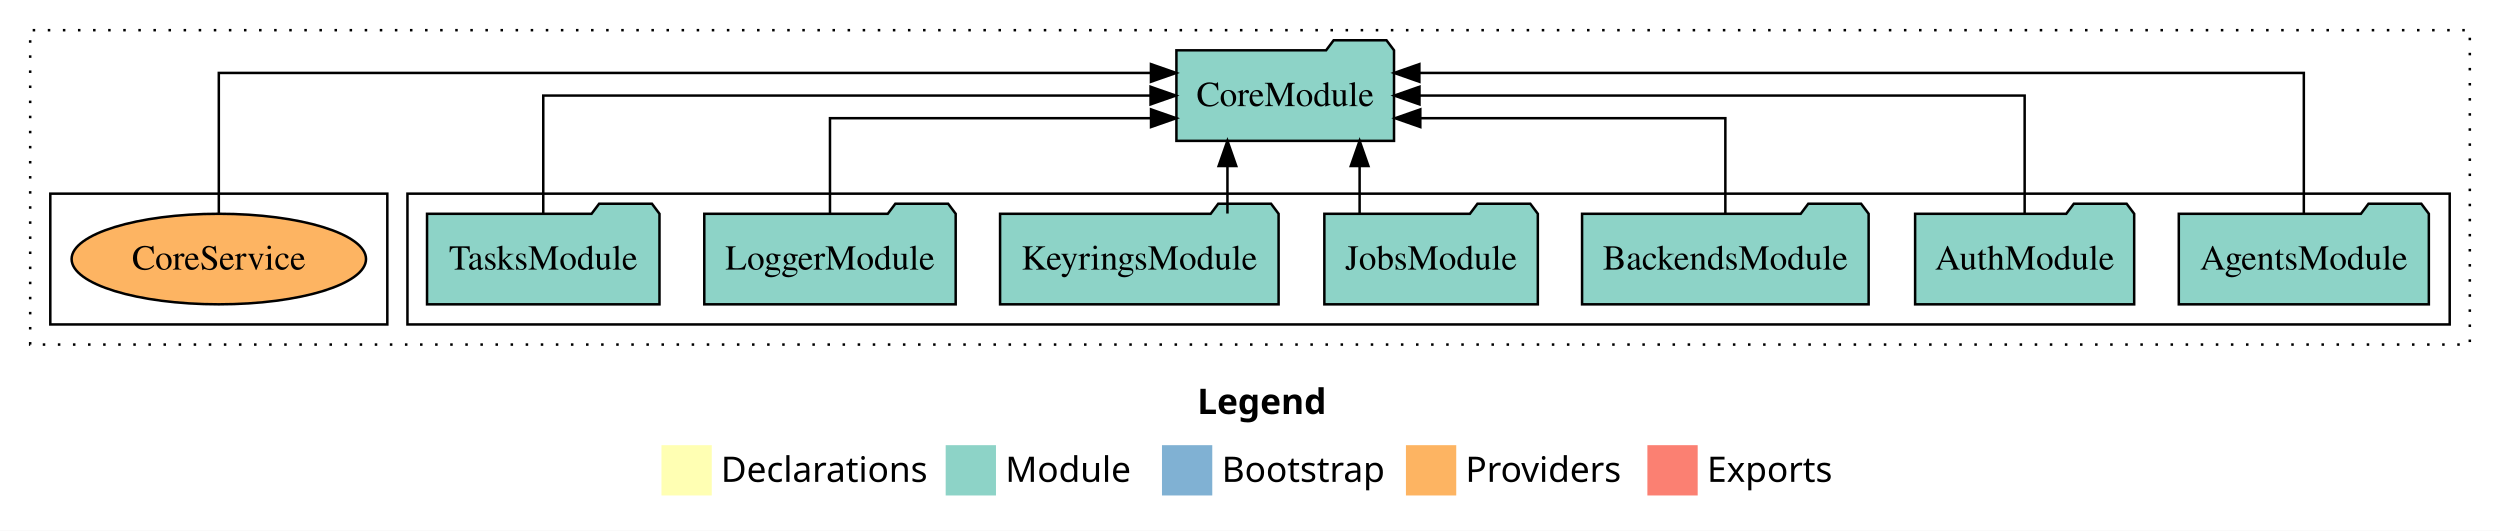
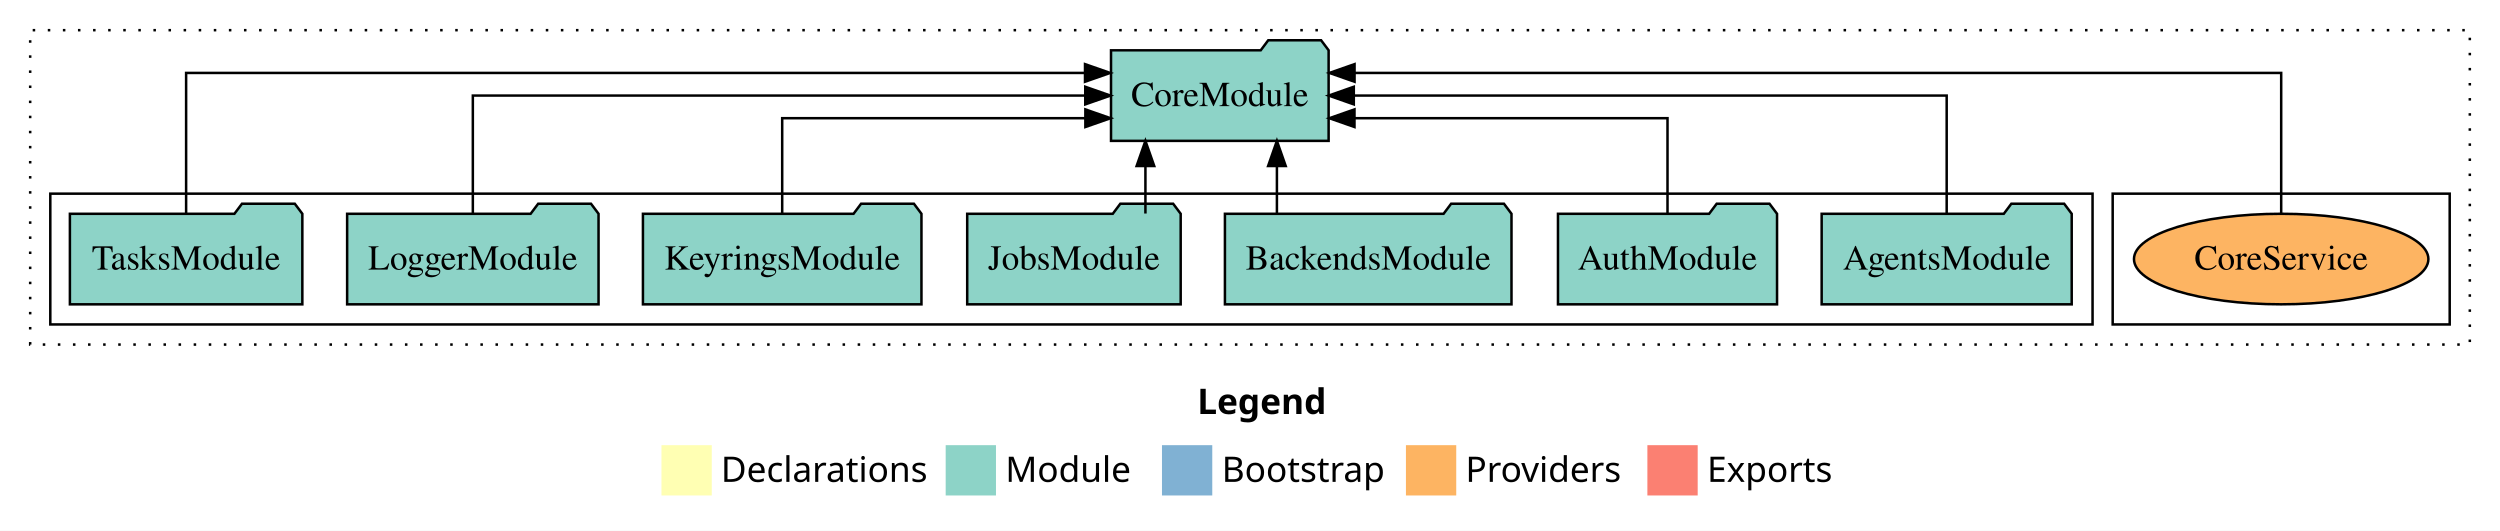
<svg xmlns="http://www.w3.org/2000/svg" width="994pt" height="211pt" viewBox="0.00 0.00 994.00 211.00">
  <g id="graph0" class="graph" transform="scale(1 1) rotate(0) translate(4 207)">
    <polygon fill="white" stroke="transparent" points="-4,4 -4,-207 990,-207 990,4 -4,4" />
    <text text-anchor="start" x="472.01" y="-42.4" font-family="Times-12" font-weight="bold" font-size="14.00">Legend</text>
    <polygon fill="#ffffb3" stroke="transparent" points="259,-10 259,-30 279,-30 279,-10 259,-10" />
    <text text-anchor="start" x="282.63" y="-15.4" font-family="Times-12" font-size="14.00">  Declarations</text>
    <polygon fill="#8dd3c7" stroke="transparent" points="372,-10 372,-30 392,-30 392,-10 372,-10" />
    <text text-anchor="start" x="395.73" y="-15.4" font-family="Times-12" font-size="14.00">  Module</text>
    <polygon fill="#80b1d3" stroke="transparent" points="458,-10 458,-30 478,-30 478,-10 458,-10" />
    <text text-anchor="start" x="481.78" y="-15.4" font-family="Times-12" font-size="14.00">  Bootstrap</text>
    <polygon fill="#fdb462" stroke="transparent" points="555,-10 555,-30 575,-30 575,-10 555,-10" />
    <text text-anchor="start" x="578.67" y="-15.4" font-family="Times-12" font-size="14.00">  Providers</text>
    <polygon fill="#fb8072" stroke="transparent" points="651,-10 651,-30 671,-30 671,-10 651,-10" />
    <text text-anchor="start" x="674.73" y="-15.4" font-family="Times-12" font-size="14.00">  Exports</text>
    <g id="clust1" class="cluster">
      <polygon fill="none" stroke="black" stroke-dasharray="1,5" points="8,-70 8,-195 978,-195 978,-70 8,-70" />
    </g>
+     <g id="clust6" class="cluster">
+       <polygon fill="none" stroke="black" points="836,-78 836,-130 970,-130 970,-78 836,-78" />
+     </g>
    <g id="clust3" class="cluster">
-       <polygon fill="none" stroke="black" points="158,-78 158,-130 970,-130 970,-78 158,-78" />
-     </g>
-     <g id="clust6" class="cluster">
-       <polygon fill="none" stroke="black" points="16,-78 16,-130 150,-130 150,-78 16,-78" />
+       <polygon fill="none" stroke="black" points="16,-78 16,-130 828,-130 828,-78 16,-78" />
    </g>
    <g id="node1" class="node">
-       <polygon fill="#8dd3c7" stroke="black" points="961.71,-122 958.71,-126 937.71,-126 934.71,-122 862.29,-122 862.29,-86 961.71,-86 961.71,-122" />
-       <text text-anchor="middle" x="912" y="-99.8" font-family="Times,serif" font-size="14.00">AgentsModule</text>
+       <polygon fill="#8dd3c7" stroke="black" points="819.71,-122 816.71,-126 795.71,-126 792.71,-122 720.29,-122 720.29,-86 819.71,-86 819.71,-122" />
+       <text text-anchor="middle" x="770" y="-99.8" font-family="Times,serif" font-size="14.00">AgentsModule</text>
    </g>
    <g id="node8" class="node">
-       <polygon fill="#8dd3c7" stroke="black" points="550.26,-187 547.26,-191 526.26,-191 523.26,-187 463.74,-187 463.74,-151 550.26,-151 550.26,-187" />
-       <text text-anchor="middle" x="507" y="-164.8" font-family="Times,serif" font-size="14.00">CoreModule</text>
+       <polygon fill="#8dd3c7" stroke="black" points="524.26,-187 521.26,-191 500.26,-191 497.26,-187 437.74,-187 437.74,-151 524.26,-151 524.26,-187" />
+       <text text-anchor="middle" x="481" y="-164.8" font-family="Times,serif" font-size="14.00">CoreModule</text>
    </g>
    <g id="edge1" class="edge">
-       <path fill="none" stroke="black" d="M912,-122.29C912,-144.21 912,-178 912,-178 912,-178 560.34,-178 560.34,-178" />
-       <polygon fill="black" stroke="black" points="560.34,-174.5 550.34,-178 560.34,-181.5 560.34,-174.5" />
+       <path fill="none" stroke="black" d="M770,-122.11C770,-141.34 770,-169 770,-169 770,-169 534.27,-169 534.27,-169" />
+       <polygon fill="black" stroke="black" points="534.27,-165.5 524.27,-169 534.27,-172.5 534.27,-165.5" />
    </g>
    <g id="node2" class="node">
-       <polygon fill="#8dd3c7" stroke="black" points="844.55,-122 841.55,-126 820.55,-126 817.55,-122 757.45,-122 757.45,-86 844.55,-86 844.55,-122" />
-       <text text-anchor="middle" x="801" y="-99.8" font-family="Times,serif" font-size="14.00">AuthModule</text>
+       <polygon fill="#8dd3c7" stroke="black" points="702.55,-122 699.55,-126 678.55,-126 675.55,-122 615.45,-122 615.45,-86 702.55,-86 702.55,-122" />
+       <text text-anchor="middle" x="659" y="-99.8" font-family="Times,serif" font-size="14.00">AuthModule</text>
    </g>
    <g id="edge2" class="edge">
-       <path fill="none" stroke="black" d="M801,-122.11C801,-141.34 801,-169 801,-169 801,-169 560.38,-169 560.38,-169" />
-       <polygon fill="black" stroke="black" points="560.38,-165.5 550.38,-169 560.38,-172.5 560.38,-165.5" />
+       <path fill="none" stroke="black" d="M659,-122.03C659,-138.4 659,-160 659,-160 659,-160 534.54,-160 534.54,-160" />
+       <polygon fill="black" stroke="black" points="534.54,-156.5 524.54,-160 534.54,-163.5 534.54,-156.5" />
    </g>
    <g id="node3" class="node">
-       <polygon fill="#8dd3c7" stroke="black" points="738.97,-122 735.97,-126 714.97,-126 711.97,-122 625.03,-122 625.03,-86 738.97,-86 738.97,-122" />
-       <text text-anchor="middle" x="682" y="-99.8" font-family="Times,serif" font-size="14.00">BackendsModule</text>
+       <polygon fill="#8dd3c7" stroke="black" points="596.97,-122 593.97,-126 572.97,-126 569.97,-122 483.03,-122 483.03,-86 596.97,-86 596.97,-122" />
+       <text text-anchor="middle" x="540" y="-99.8" font-family="Times,serif" font-size="14.00">BackendsModule</text>
    </g>
    <g id="edge3" class="edge">
-       <path fill="none" stroke="black" d="M682,-122.03C682,-138.4 682,-160 682,-160 682,-160 560.71,-160 560.71,-160" />
-       <polygon fill="black" stroke="black" points="560.71,-156.5 550.71,-160 560.71,-163.5 560.71,-156.5" />
+       <path fill="none" stroke="black" d="M503.7,-122.11C503.7,-122.11 503.7,-140.99 503.7,-140.99" />
+       <polygon fill="black" stroke="black" points="500.2,-140.99 503.7,-150.99 507.2,-140.99 500.2,-140.99" />
    </g>
    <g id="node4" class="node">
-       <polygon fill="#8dd3c7" stroke="black" points="607.44,-122 604.44,-126 583.44,-126 580.44,-122 522.56,-122 522.56,-86 607.44,-86 607.44,-122" />
-       <text text-anchor="middle" x="565" y="-99.8" font-family="Times,serif" font-size="14.00">JobsModule</text>
+       <polygon fill="#8dd3c7" stroke="black" points="465.44,-122 462.44,-126 441.44,-126 438.44,-122 380.56,-122 380.56,-86 465.44,-86 465.44,-122" />
+       <text text-anchor="middle" x="423" y="-99.8" font-family="Times,serif" font-size="14.00">JobsModule</text>
    </g>
    <g id="edge4" class="edge">
-       <path fill="none" stroke="black" d="M536.58,-122.11C536.58,-122.11 536.58,-140.99 536.58,-140.99" />
-       <polygon fill="black" stroke="black" points="533.08,-140.99 536.58,-150.99 540.08,-140.99 533.08,-140.99" />
+       <path fill="none" stroke="black" d="M451.42,-122.11C451.42,-122.11 451.42,-140.99 451.42,-140.99" />
+       <polygon fill="black" stroke="black" points="447.92,-140.99 451.42,-150.99 454.92,-140.99 447.92,-140.99" />
    </g>
    <g id="node5" class="node">
-       <polygon fill="#8dd3c7" stroke="black" points="504.37,-122 501.37,-126 480.37,-126 477.37,-122 393.63,-122 393.63,-86 504.37,-86 504.37,-122" />
-       <text text-anchor="middle" x="449" y="-99.8" font-family="Times,serif" font-size="14.00">KeyringsModule</text>
+       <polygon fill="#8dd3c7" stroke="black" points="362.37,-122 359.37,-126 338.37,-126 335.37,-122 251.63,-122 251.63,-86 362.37,-86 362.37,-122" />
+       <text text-anchor="middle" x="307" y="-99.8" font-family="Times,serif" font-size="14.00">KeyringsModule</text>
    </g>
    <g id="edge5" class="edge">
-       <path fill="none" stroke="black" d="M484.03,-122.11C484.03,-122.11 484.03,-140.99 484.03,-140.99" />
-       <polygon fill="black" stroke="black" points="480.53,-140.99 484.03,-150.99 487.53,-140.99 480.53,-140.99" />
+       <path fill="none" stroke="black" d="M307,-122.03C307,-138.4 307,-160 307,-160 307,-160 427.54,-160 427.54,-160" />
+       <polygon fill="black" stroke="black" points="427.54,-163.5 437.54,-160 427.54,-156.5 427.54,-163.5" />
    </g>
    <g id="node6" class="node">
-       <polygon fill="#8dd3c7" stroke="black" points="375.98,-122 372.98,-126 351.98,-126 348.98,-122 276.02,-122 276.02,-86 375.98,-86 375.98,-122" />
-       <text text-anchor="middle" x="326" y="-99.8" font-family="Times,serif" font-size="14.00">LoggerModule</text>
+       <polygon fill="#8dd3c7" stroke="black" points="233.98,-122 230.98,-126 209.98,-126 206.98,-122 134.02,-122 134.02,-86 233.98,-86 233.98,-122" />
+       <text text-anchor="middle" x="184" y="-99.8" font-family="Times,serif" font-size="14.00">LoggerModule</text>
    </g>
    <g id="edge6" class="edge">
-       <path fill="none" stroke="black" d="M326,-122.03C326,-138.4 326,-160 326,-160 326,-160 453.65,-160 453.65,-160" />
-       <polygon fill="black" stroke="black" points="453.65,-163.5 463.65,-160 453.65,-156.5 453.65,-163.5" />
+       <path fill="none" stroke="black" d="M184,-122.11C184,-141.34 184,-169 184,-169 184,-169 427.5,-169 427.5,-169" />
+       <polygon fill="black" stroke="black" points="427.5,-172.5 437.5,-169 427.5,-165.5 427.5,-172.5" />
    </g>
    <g id="node7" class="node">
-       <polygon fill="#8dd3c7" stroke="black" points="258.21,-122 255.21,-126 234.21,-126 231.21,-122 165.79,-122 165.79,-86 258.21,-86 258.21,-122" />
-       <text text-anchor="middle" x="212" y="-99.8" font-family="Times,serif" font-size="14.00">TasksModule</text>
+       <polygon fill="#8dd3c7" stroke="black" points="116.21,-122 113.21,-126 92.21,-126 89.21,-122 23.79,-122 23.79,-86 116.21,-86 116.21,-122" />
+       <text text-anchor="middle" x="70" y="-99.8" font-family="Times,serif" font-size="14.00">TasksModule</text>
    </g>
    <g id="edge7" class="edge">
-       <path fill="none" stroke="black" d="M212,-122.11C212,-141.34 212,-169 212,-169 212,-169 453.47,-169 453.47,-169" />
-       <polygon fill="black" stroke="black" points="453.47,-172.5 463.47,-169 453.47,-165.5 453.47,-172.5" />
+       <path fill="none" stroke="black" d="M70,-122.29C70,-144.21 70,-178 70,-178 70,-178 427.4,-178 427.4,-178" />
+       <polygon fill="black" stroke="black" points="427.4,-181.5 437.4,-178 427.4,-174.5 427.4,-181.5" />
    </g>
    <g id="node9" class="node">
-       <ellipse fill="#fdb462" stroke="black" cx="83" cy="-104" rx="58.53" ry="18" />
-       <text text-anchor="middle" x="83" y="-99.8" font-family="Times,serif" font-size="14.00">CoreService</text>
+       <ellipse fill="#fdb462" stroke="black" cx="903" cy="-104" rx="58.53" ry="18" />
+       <text text-anchor="middle" x="903" y="-99.8" font-family="Times,serif" font-size="14.00">CoreService</text>
    </g>
    <g id="edge8" class="edge">
-       <path fill="none" stroke="black" d="M83,-122.29C83,-144.21 83,-178 83,-178 83,-178 453.62,-178 453.62,-178" />
-       <polygon fill="black" stroke="black" points="453.62,-181.5 463.62,-178 453.62,-174.5 453.62,-181.5" />
+       <path fill="none" stroke="black" d="M903,-122.29C903,-144.21 903,-178 903,-178 903,-178 534.57,-178 534.57,-178" />
+       <polygon fill="black" stroke="black" points="534.57,-174.5 524.57,-178 534.57,-181.5 534.57,-174.5" />
    </g>
  </g>
</svg>
